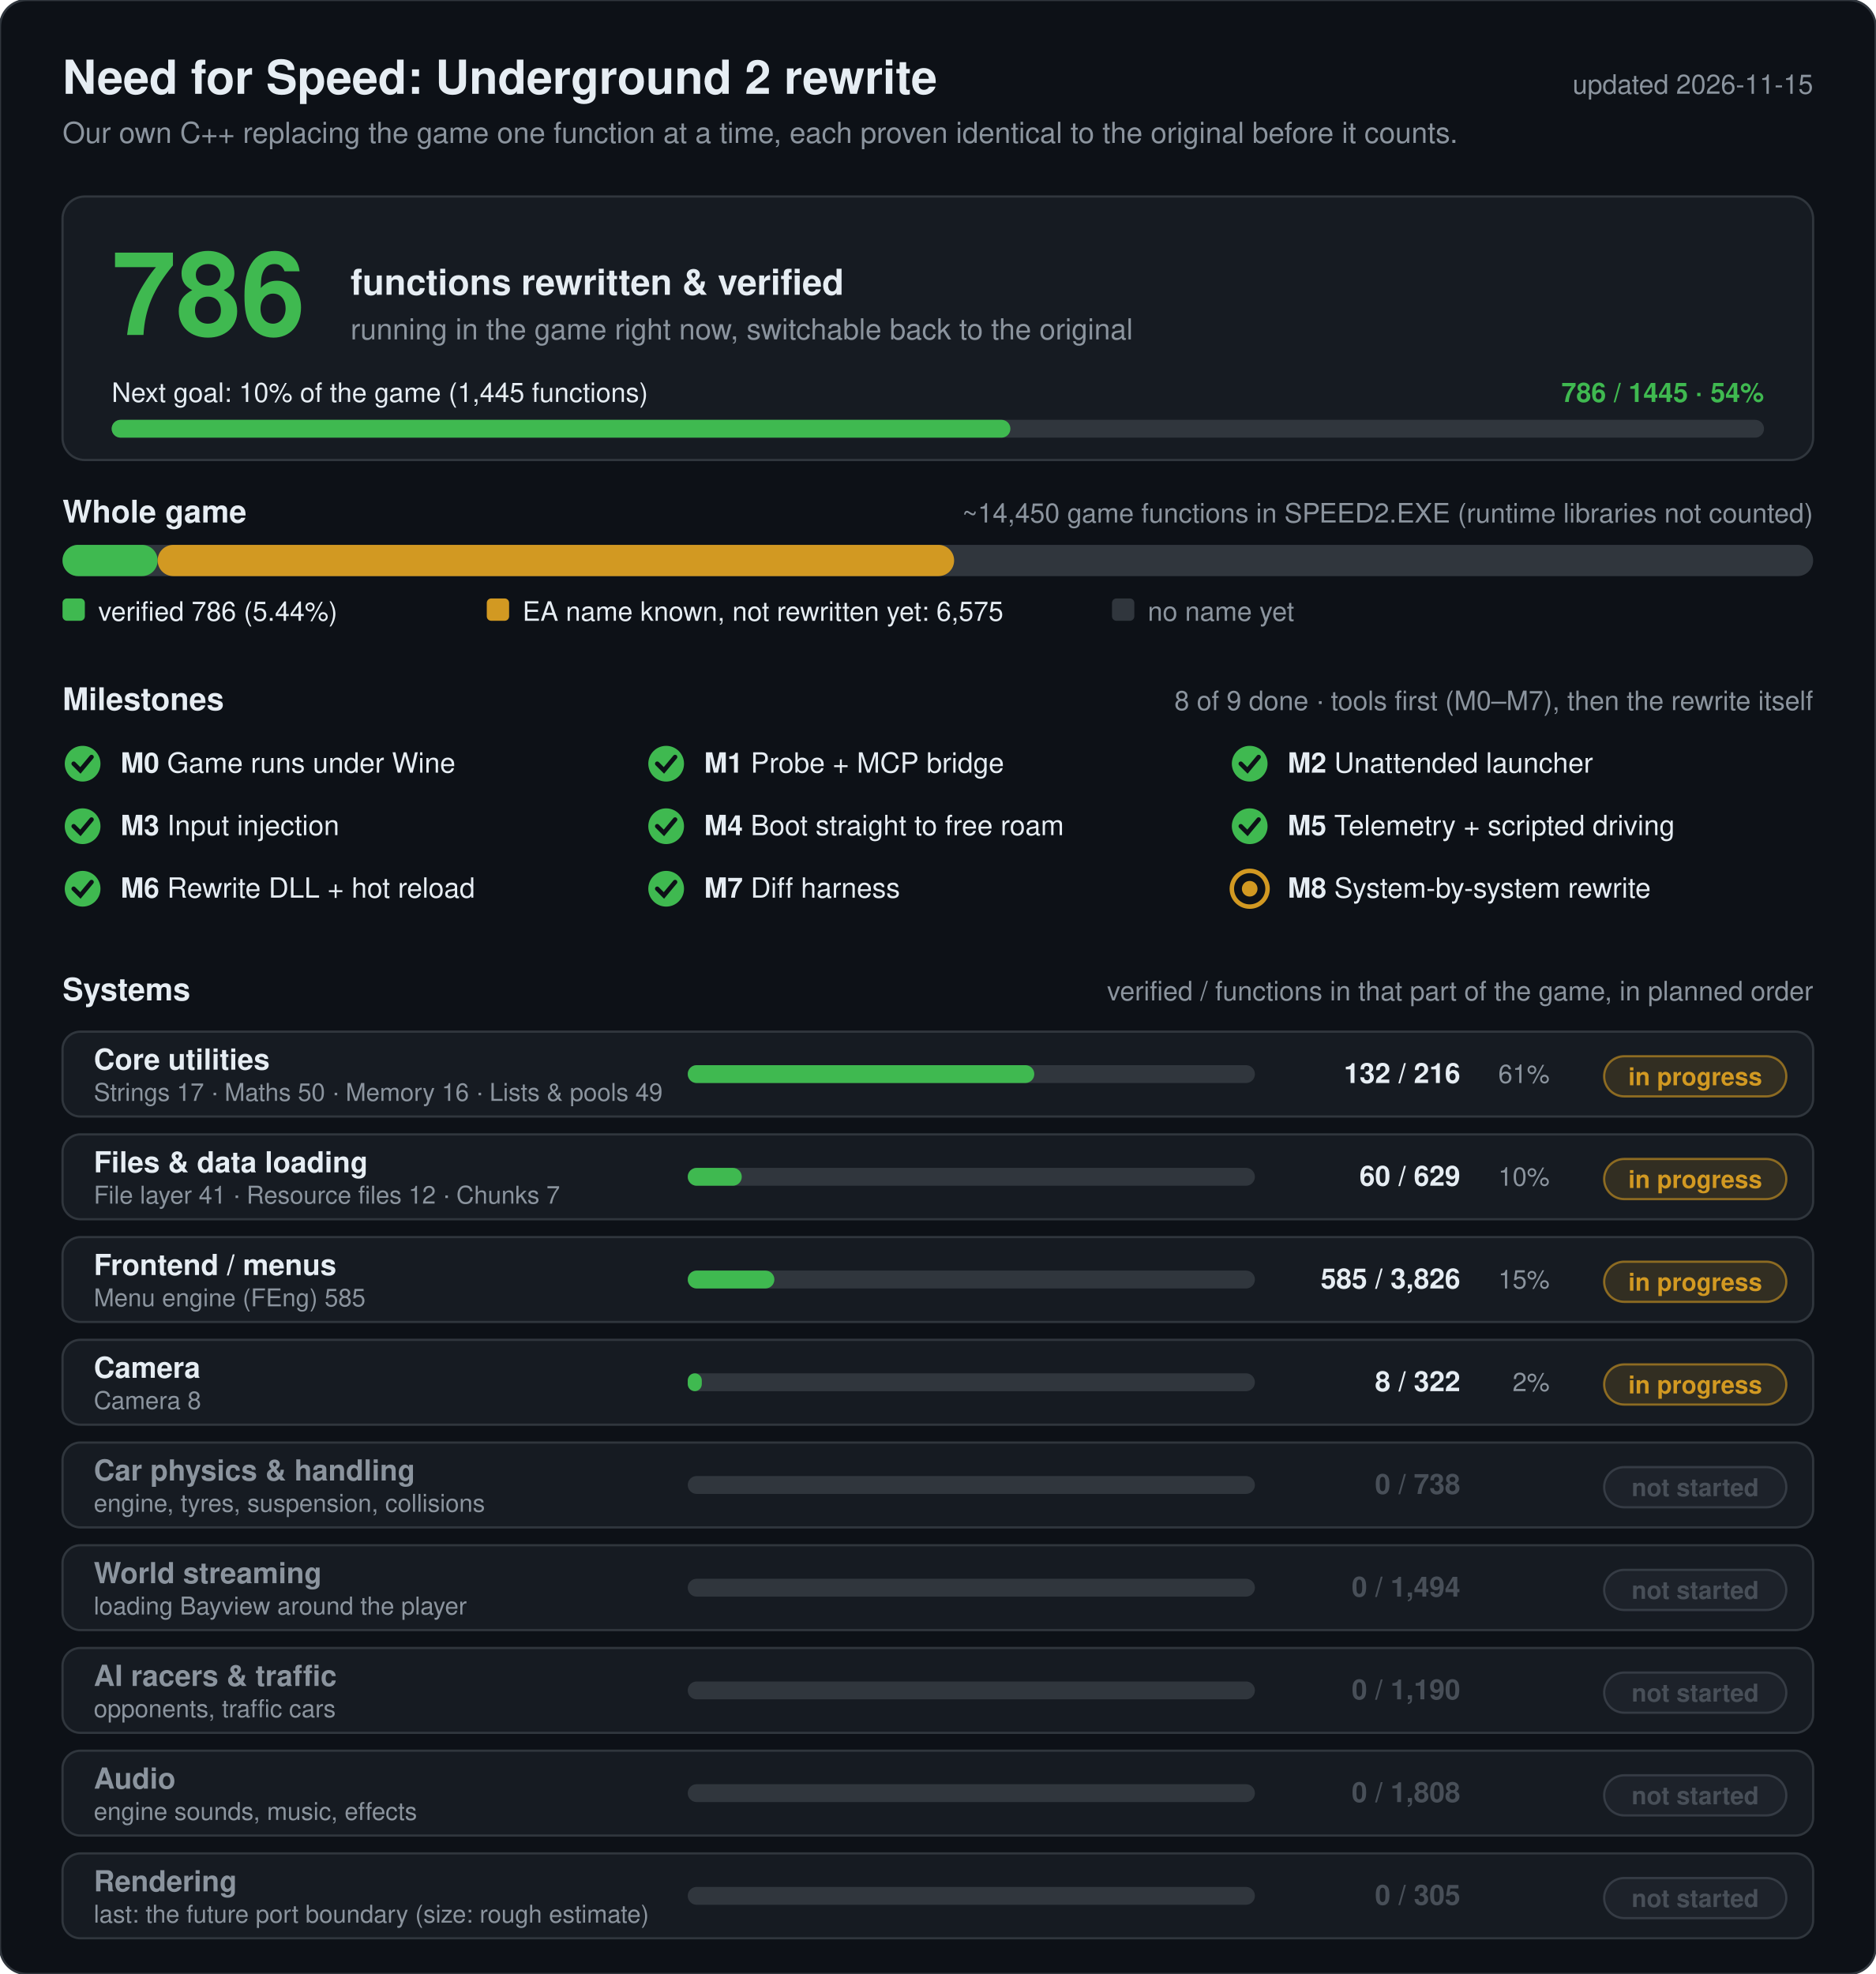
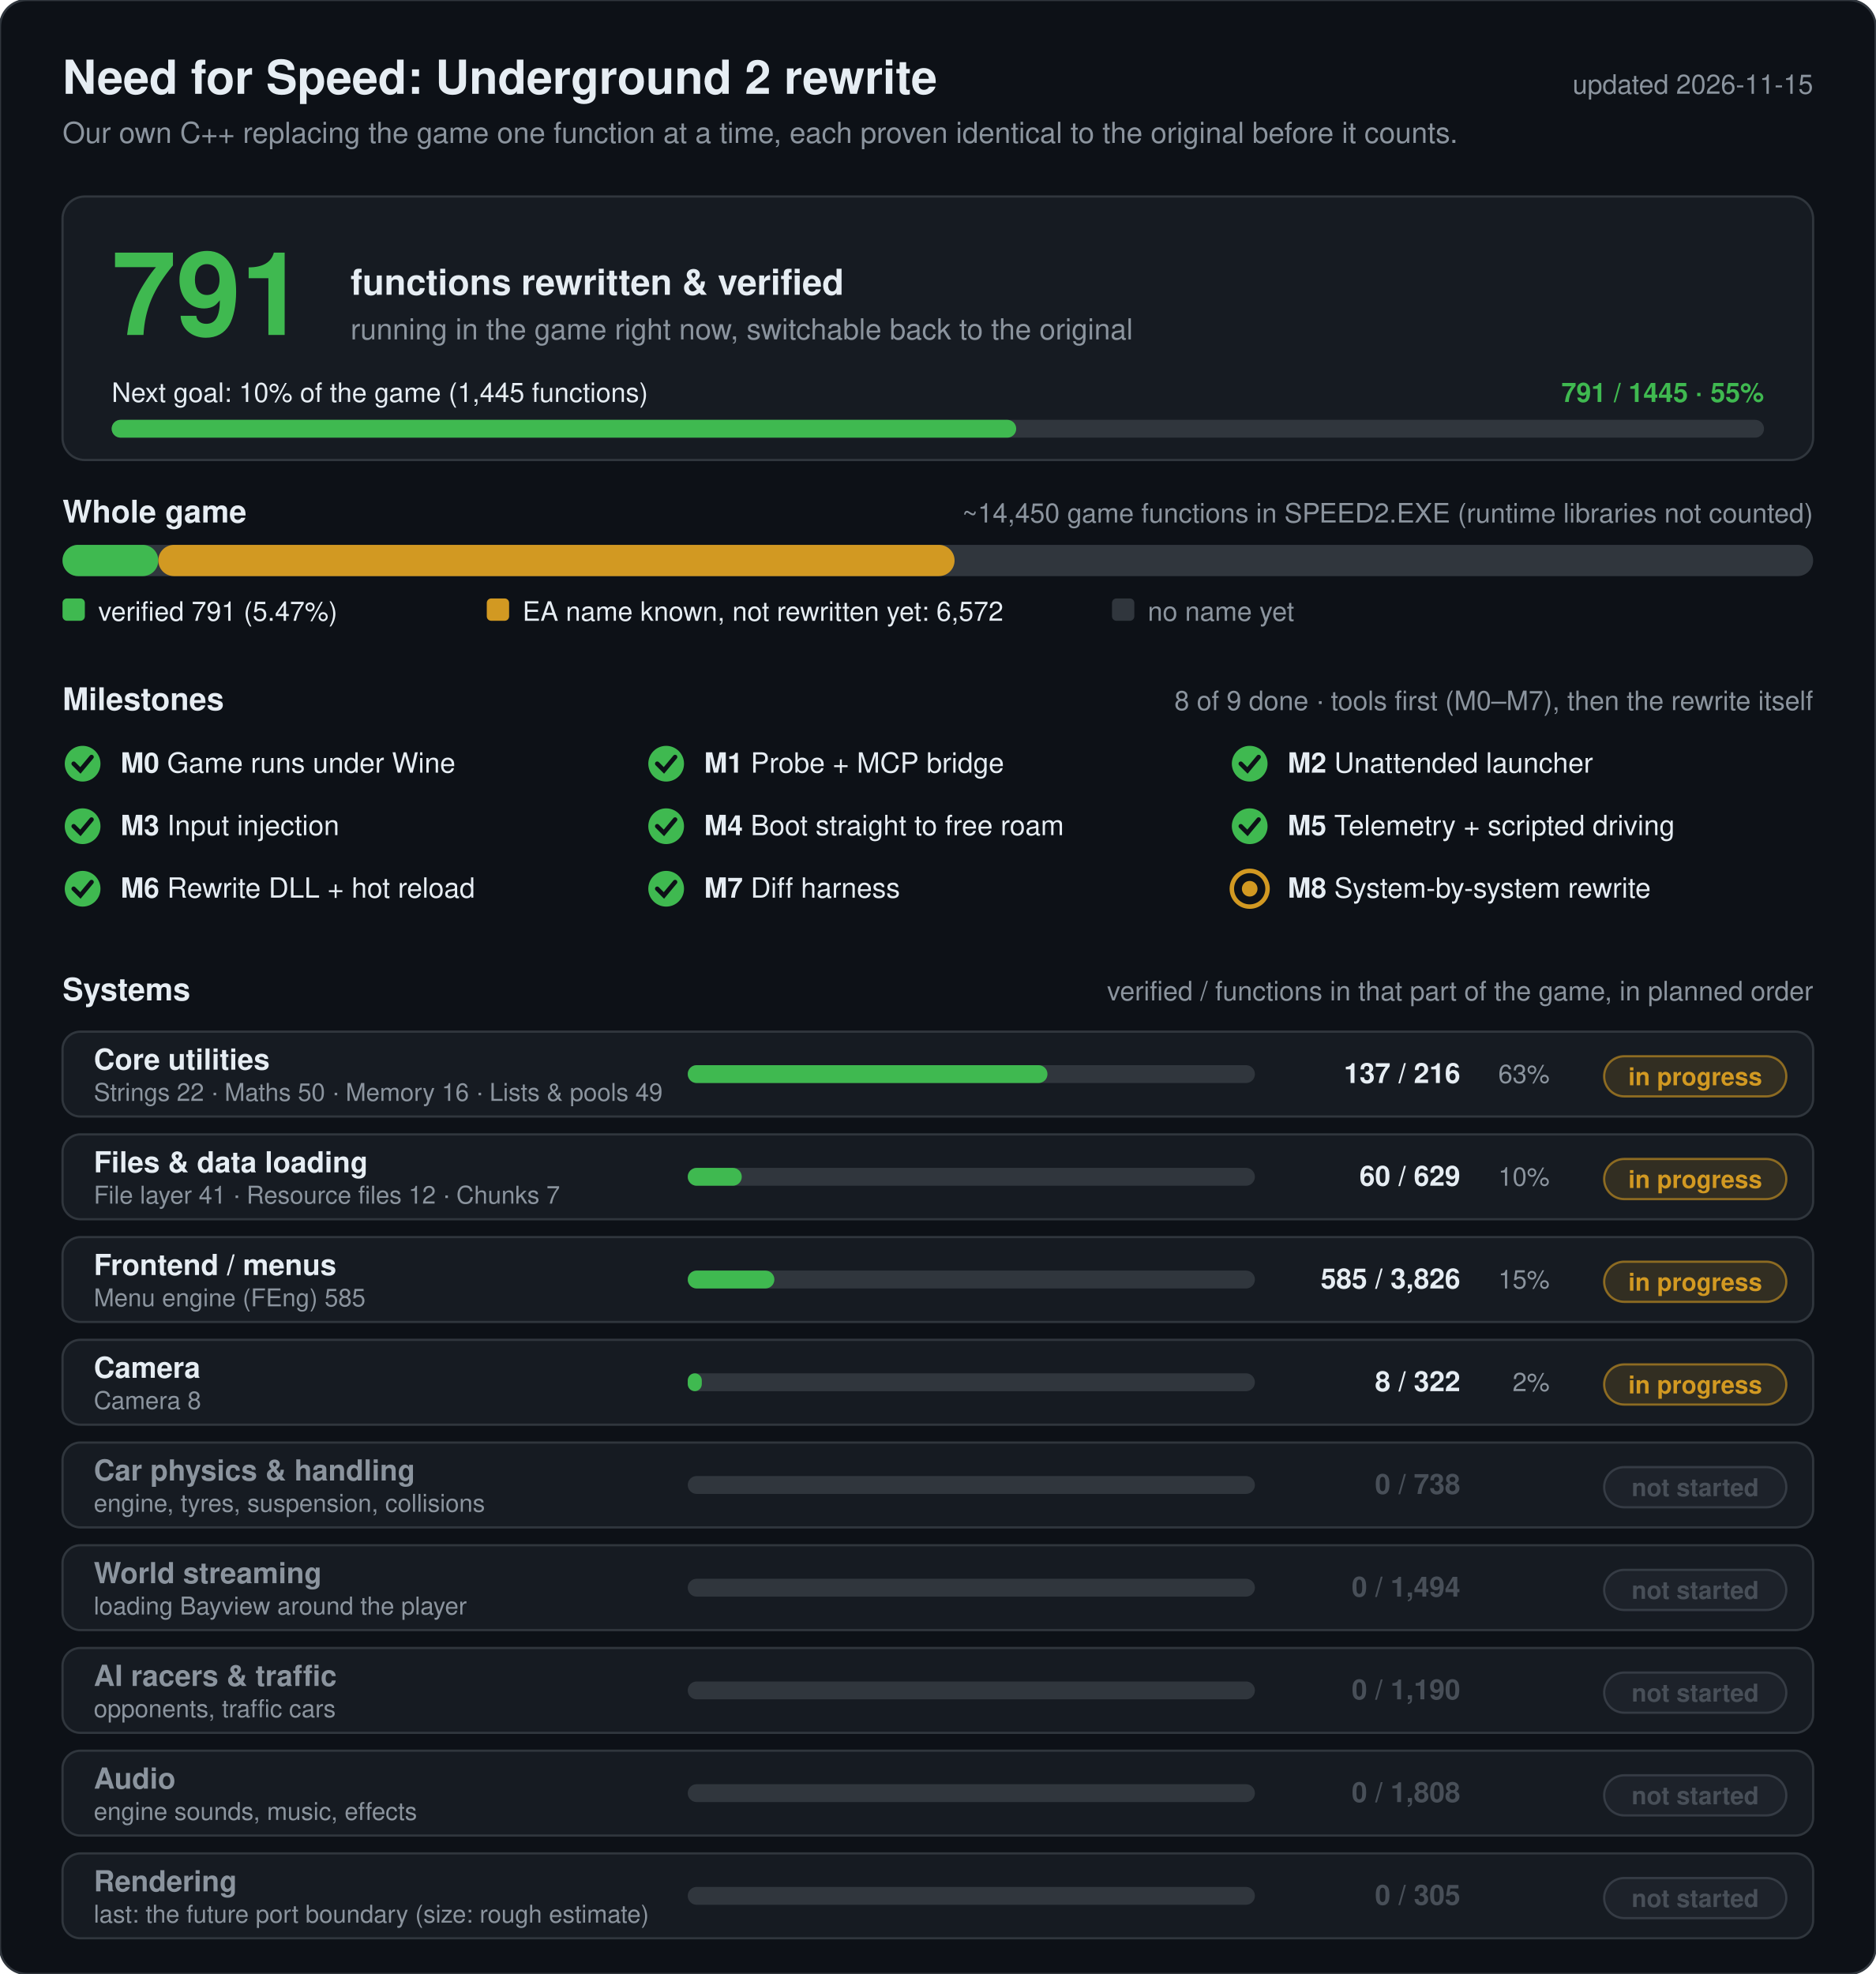
<svg xmlns="http://www.w3.org/2000/svg" width="840" height="884" viewBox="0 0 840 884" font-family="-apple-system, Segoe UI, Helvetica, Arial, sans-serif">
  <rect width="840" height="884" rx="12" fill="#0d1117" stroke="#30363d" />
  <text x="28" y="42" font-size="21" font-weight="700" fill="#e6edf3">Need for Speed: Underground 2 rewrite</text>
  <text x="812" y="42" font-size="12" fill="#8b949e" text-anchor="end">updated 2026-11-15</text>
  <text x="28" y="64" font-size="13" fill="#8b949e">Our own C++ replacing the game one function at a time, each proven identical to the original before it counts.</text>
  <rect x="28" y="88" width="784" height="118" rx="10" fill="#161b22" stroke="#30363d" />
-   <text x="50" y="150" font-size="52" font-weight="800" fill="#3fb950">786</text>
+   <text x="50" y="150" font-size="52" font-weight="800" fill="#3fb950">791</text>
  <text x="157" y="132" font-size="16" font-weight="600" fill="#e6edf3">functions rewritten &amp; verified</text>
  <text x="157" y="152" font-size="13" fill="#8b949e">running in the game right now, switchable back to the original</text>
  <text x="50" y="180" font-size="12" fill="#e6edf3">Next goal: 10% of the game (1,445 functions)</text>
-   <text x="790" y="180" font-size="12" font-weight="700" fill="#3fb950" text-anchor="end">786 / 1445 · 54%</text>
+   <text x="790" y="180" font-size="12" font-weight="700" fill="#3fb950" text-anchor="end">791 / 1445 · 55%</text>
  <rect x="50" y="188" width="740" height="8" rx="4.0" fill="#30363d" />
-   <rect x="50.0" y="188" width="402.5" height="8" rx="4.0" fill="#3fb950" />
+   <rect x="50.0" y="188" width="405.1" height="8" rx="4.0" fill="#3fb950" />
  <text x="28" y="234" font-size="14" font-weight="600" fill="#e6edf3">Whole game</text>
  <text x="812" y="234" font-size="12" fill="#8b949e" text-anchor="end">~14,450 game functions in SPEED2.EXE (runtime libraries not counted)</text>
  <rect x="28" y="244" width="784" height="14" rx="7.0" fill="#30363d" />
-   <rect x="28.0" y="244" width="42.6" height="14" rx="7.0" fill="#3fb950" />
-   <rect x="70.6" y="244" width="356.7" height="14" rx="7.0" fill="#d29922" />
+   <rect x="28.0" y="244" width="42.9" height="14" rx="7.0" fill="#3fb950" />
+   <rect x="70.9" y="244" width="356.6" height="14" rx="7.0" fill="#d29922" />
  <rect x="28" y="268" width="10" height="10" rx="2" fill="#3fb950" />
-   <text x="44" y="278" font-size="12" fill="#e6edf3">verified 786 (5.44%)</text>
+   <text x="44" y="278" font-size="12" fill="#e6edf3">verified 791 (5.47%)</text>
  <rect x="218" y="268" width="10" height="10" rx="2" fill="#d29922" />
-   <text x="234" y="278" font-size="12" fill="#e6edf3">EA name known, not rewritten yet: 6,575</text>
+   <text x="234" y="278" font-size="12" fill="#e6edf3">EA name known, not rewritten yet: 6,572</text>
  <rect x="498" y="268" width="10" height="10" rx="2" fill="#30363d" />
  <text x="514" y="278" font-size="12" fill="#8b949e">no name yet</text>
  <text x="28" y="318" font-size="14" font-weight="600" fill="#e6edf3">Milestones</text>
  <text x="812" y="318" font-size="12" fill="#8b949e" text-anchor="end">8 of 9 done · tools first (M0–M7), then the rewrite itself</text>
  <circle cx="37.0" cy="342" r="8" fill="#3fb950" />
  <path d="M33.0 342 l3 3 l5 -6" stroke="#0d1117" stroke-width="2" fill="none" stroke-linecap="round" />
  <text x="54.0" y="346" font-size="12.5" fill="#e6edf3">
    <tspan font-weight="700">M0</tspan> Game runs under Wine</text>
  <circle cx="298.333" cy="342" r="8" fill="#3fb950" />
  <path d="M294.333 342 l3 3 l5 -6" stroke="#0d1117" stroke-width="2" fill="none" stroke-linecap="round" />
  <text x="315.333" y="346" font-size="12.5" fill="#e6edf3">
    <tspan font-weight="700">M1</tspan> Probe + MCP bridge</text>
  <circle cx="559.667" cy="342" r="8" fill="#3fb950" />
  <path d="M555.667 342 l3 3 l5 -6" stroke="#0d1117" stroke-width="2" fill="none" stroke-linecap="round" />
  <text x="576.667" y="346" font-size="12.5" fill="#e6edf3">
    <tspan font-weight="700">M2</tspan> Unattended launcher</text>
  <circle cx="37.0" cy="370" r="8" fill="#3fb950" />
  <path d="M33.0 370 l3 3 l5 -6" stroke="#0d1117" stroke-width="2" fill="none" stroke-linecap="round" />
  <text x="54.0" y="374" font-size="12.5" fill="#e6edf3">
    <tspan font-weight="700">M3</tspan> Input injection</text>
  <circle cx="298.333" cy="370" r="8" fill="#3fb950" />
  <path d="M294.333 370 l3 3 l5 -6" stroke="#0d1117" stroke-width="2" fill="none" stroke-linecap="round" />
  <text x="315.333" y="374" font-size="12.5" fill="#e6edf3">
    <tspan font-weight="700">M4</tspan> Boot straight to free roam</text>
  <circle cx="559.667" cy="370" r="8" fill="#3fb950" />
  <path d="M555.667 370 l3 3 l5 -6" stroke="#0d1117" stroke-width="2" fill="none" stroke-linecap="round" />
  <text x="576.667" y="374" font-size="12.5" fill="#e6edf3">
    <tspan font-weight="700">M5</tspan> Telemetry + scripted driving</text>
  <circle cx="37.0" cy="398" r="8" fill="#3fb950" />
  <path d="M33.0 398 l3 3 l5 -6" stroke="#0d1117" stroke-width="2" fill="none" stroke-linecap="round" />
  <text x="54.0" y="402" font-size="12.5" fill="#e6edf3">
    <tspan font-weight="700">M6</tspan> Rewrite DLL + hot reload</text>
  <circle cx="298.333" cy="398" r="8" fill="#3fb950" />
  <path d="M294.333 398 l3 3 l5 -6" stroke="#0d1117" stroke-width="2" fill="none" stroke-linecap="round" />
  <text x="315.333" y="402" font-size="12.5" fill="#e6edf3">
    <tspan font-weight="700">M7</tspan> Diff harness</text>
  <circle cx="559.667" cy="398" r="8" fill="none" stroke="#d29922" stroke-width="2" />
  <circle cx="559.667" cy="398" r="3.5" fill="#d29922" />
  <text x="576.667" y="402" font-size="12.5" fill="#e6edf3">
    <tspan font-weight="700">M8</tspan> System-by-system rewrite</text>
  <text x="28" y="448" font-size="14" font-weight="600" fill="#e6edf3">Systems</text>
  <text x="812" y="448" font-size="12" fill="#8b949e" text-anchor="end">verified / functions in that part of the game, in planned order</text>
  <rect x="28" y="462" width="784" height="38" rx="8" fill="#161b22" stroke="#30363d" />
  <text x="42" y="479" font-size="13" font-weight="600" fill="#e6edf3">Core utilities</text>
-   <text x="42" y="493" font-size="11" fill="#8b949e">Strings 17 · Maths 50 · Memory 16 · Lists &amp; pools 49</text>
+   <text x="42" y="493" font-size="11" fill="#8b949e">Strings 22 · Maths 50 · Memory 16 · Lists &amp; pools 49</text>
  <rect x="308" y="477" width="254" height="8" rx="4.0" fill="#30363d" />
-   <rect x="308.0" y="477" width="155.2" height="8" rx="4.0" fill="#3fb950" />
-   <text x="654" y="485" font-size="12.5" font-weight="700" fill="#e6edf3" text-anchor="end">132 / 216</text>
-   <text x="694" y="485" font-size="11.5" fill="#8b949e" text-anchor="end">61%</text>
+   <rect x="308.0" y="477" width="161.1" height="8" rx="4.0" fill="#3fb950" />
+   <text x="654" y="485" font-size="12.5" font-weight="700" fill="#e6edf3" text-anchor="end">137 / 216</text>
+   <text x="694" y="485" font-size="11.5" fill="#8b949e" text-anchor="end">63%</text>
  <rect x="718.4" y="473" width="81.6" height="18" rx="9" fill="#d29922" fill-opacity="0.15" stroke="#d29922" stroke-opacity="0.6" />
  <text x="759.2" y="486" font-size="11" font-weight="600" fill="#d29922" text-anchor="middle">in progress</text>
  <rect x="28" y="508" width="784" height="38" rx="8" fill="#161b22" stroke="#30363d" />
  <text x="42" y="525" font-size="13" font-weight="600" fill="#e6edf3">Files &amp; data loading</text>
  <text x="42" y="539" font-size="11" fill="#8b949e">File layer 41 · Resource files 12 · Chunks 7</text>
  <rect x="308" y="523" width="254" height="8" rx="4.0" fill="#30363d" />
  <rect x="308.0" y="523" width="24.2" height="8" rx="4.0" fill="#3fb950" />
  <text x="654" y="531" font-size="12.5" font-weight="700" fill="#e6edf3" text-anchor="end">60 / 629</text>
  <text x="694" y="531" font-size="11.5" fill="#8b949e" text-anchor="end">10%</text>
  <rect x="718.4" y="519" width="81.6" height="18" rx="9" fill="#d29922" fill-opacity="0.15" stroke="#d29922" stroke-opacity="0.6" />
  <text x="759.2" y="532" font-size="11" font-weight="600" fill="#d29922" text-anchor="middle">in progress</text>
  <rect x="28" y="554" width="784" height="38" rx="8" fill="#161b22" stroke="#30363d" />
  <text x="42" y="571" font-size="13" font-weight="600" fill="#e6edf3">Frontend / menus</text>
  <text x="42" y="585" font-size="11" fill="#8b949e">Menu engine (FEng) 585</text>
  <rect x="308" y="569" width="254" height="8" rx="4.0" fill="#30363d" />
  <rect x="308.0" y="569" width="38.8" height="8" rx="4.0" fill="#3fb950" />
  <text x="654" y="577" font-size="12.5" font-weight="700" fill="#e6edf3" text-anchor="end">585 / 3,826</text>
  <text x="694" y="577" font-size="11.5" fill="#8b949e" text-anchor="end">15%</text>
  <rect x="718.4" y="565" width="81.6" height="18" rx="9" fill="#d29922" fill-opacity="0.15" stroke="#d29922" stroke-opacity="0.6" />
  <text x="759.2" y="578" font-size="11" font-weight="600" fill="#d29922" text-anchor="middle">in progress</text>
  <rect x="28" y="600" width="784" height="38" rx="8" fill="#161b22" stroke="#30363d" />
  <text x="42" y="617" font-size="13" font-weight="600" fill="#e6edf3">Camera</text>
  <text x="42" y="631" font-size="11" fill="#8b949e">Camera 8</text>
  <rect x="308" y="615" width="254" height="8" rx="4.0" fill="#30363d" />
  <rect x="308.0" y="615" width="6.3" height="8" rx="3.2" fill="#3fb950" />
  <text x="654" y="623" font-size="12.5" font-weight="700" fill="#e6edf3" text-anchor="end">8 / 322</text>
  <text x="694" y="623" font-size="11.5" fill="#8b949e" text-anchor="end">2%</text>
  <rect x="718.4" y="611" width="81.6" height="18" rx="9" fill="#d29922" fill-opacity="0.15" stroke="#d29922" stroke-opacity="0.6" />
  <text x="759.2" y="624" font-size="11" font-weight="600" fill="#d29922" text-anchor="middle">in progress</text>
  <rect x="28" y="646" width="784" height="38" rx="8" fill="#161b22" stroke="#30363d" />
  <text x="42" y="663" font-size="13" font-weight="600" fill="#8b949e">Car physics &amp; handling</text>
  <text x="42" y="677" font-size="11" fill="#8b949e">engine, tyres, suspension, collisions</text>
  <rect x="308" y="661" width="254" height="8" rx="4.0" fill="#30363d" />
  <text x="654" y="669" font-size="12.5" font-weight="700" fill="#484f58" text-anchor="end">0 / 738</text>
  <rect x="718.4" y="657" width="81.6" height="18" rx="9" fill="#484f58" fill-opacity="0.15" stroke="#484f58" stroke-opacity="0.6" />
  <text x="759.2" y="670" font-size="11" font-weight="600" fill="#484f58" text-anchor="middle">not started</text>
  <rect x="28" y="692" width="784" height="38" rx="8" fill="#161b22" stroke="#30363d" />
  <text x="42" y="709" font-size="13" font-weight="600" fill="#8b949e">World streaming</text>
  <text x="42" y="723" font-size="11" fill="#8b949e">loading Bayview around the player</text>
  <rect x="308" y="707" width="254" height="8" rx="4.0" fill="#30363d" />
  <text x="654" y="715" font-size="12.5" font-weight="700" fill="#484f58" text-anchor="end">0 / 1,494</text>
  <rect x="718.4" y="703" width="81.6" height="18" rx="9" fill="#484f58" fill-opacity="0.15" stroke="#484f58" stroke-opacity="0.6" />
  <text x="759.2" y="716" font-size="11" font-weight="600" fill="#484f58" text-anchor="middle">not started</text>
  <rect x="28" y="738" width="784" height="38" rx="8" fill="#161b22" stroke="#30363d" />
  <text x="42" y="755" font-size="13" font-weight="600" fill="#8b949e">AI racers &amp; traffic</text>
  <text x="42" y="769" font-size="11" fill="#8b949e">opponents, traffic cars</text>
  <rect x="308" y="753" width="254" height="8" rx="4.0" fill="#30363d" />
  <text x="654" y="761" font-size="12.5" font-weight="700" fill="#484f58" text-anchor="end">0 / 1,190</text>
  <rect x="718.4" y="749" width="81.6" height="18" rx="9" fill="#484f58" fill-opacity="0.15" stroke="#484f58" stroke-opacity="0.6" />
  <text x="759.2" y="762" font-size="11" font-weight="600" fill="#484f58" text-anchor="middle">not started</text>
  <rect x="28" y="784" width="784" height="38" rx="8" fill="#161b22" stroke="#30363d" />
  <text x="42" y="801" font-size="13" font-weight="600" fill="#8b949e">Audio</text>
  <text x="42" y="815" font-size="11" fill="#8b949e">engine sounds, music, effects</text>
  <rect x="308" y="799" width="254" height="8" rx="4.0" fill="#30363d" />
  <text x="654" y="807" font-size="12.5" font-weight="700" fill="#484f58" text-anchor="end">0 / 1,808</text>
  <rect x="718.4" y="795" width="81.6" height="18" rx="9" fill="#484f58" fill-opacity="0.15" stroke="#484f58" stroke-opacity="0.6" />
  <text x="759.2" y="808" font-size="11" font-weight="600" fill="#484f58" text-anchor="middle">not started</text>
  <rect x="28" y="830" width="784" height="38" rx="8" fill="#161b22" stroke="#30363d" />
  <text x="42" y="847" font-size="13" font-weight="600" fill="#8b949e">Rendering</text>
  <text x="42" y="861" font-size="11" fill="#8b949e">last: the future port boundary (size: rough estimate)</text>
  <rect x="308" y="845" width="254" height="8" rx="4.0" fill="#30363d" />
  <text x="654" y="853" font-size="12.5" font-weight="700" fill="#484f58" text-anchor="end">0 / 305</text>
  <rect x="718.4" y="841" width="81.6" height="18" rx="9" fill="#484f58" fill-opacity="0.15" stroke="#484f58" stroke-opacity="0.6" />
  <text x="759.2" y="854" font-size="11" font-weight="600" fill="#484f58" text-anchor="middle">not started</text>
</svg>
